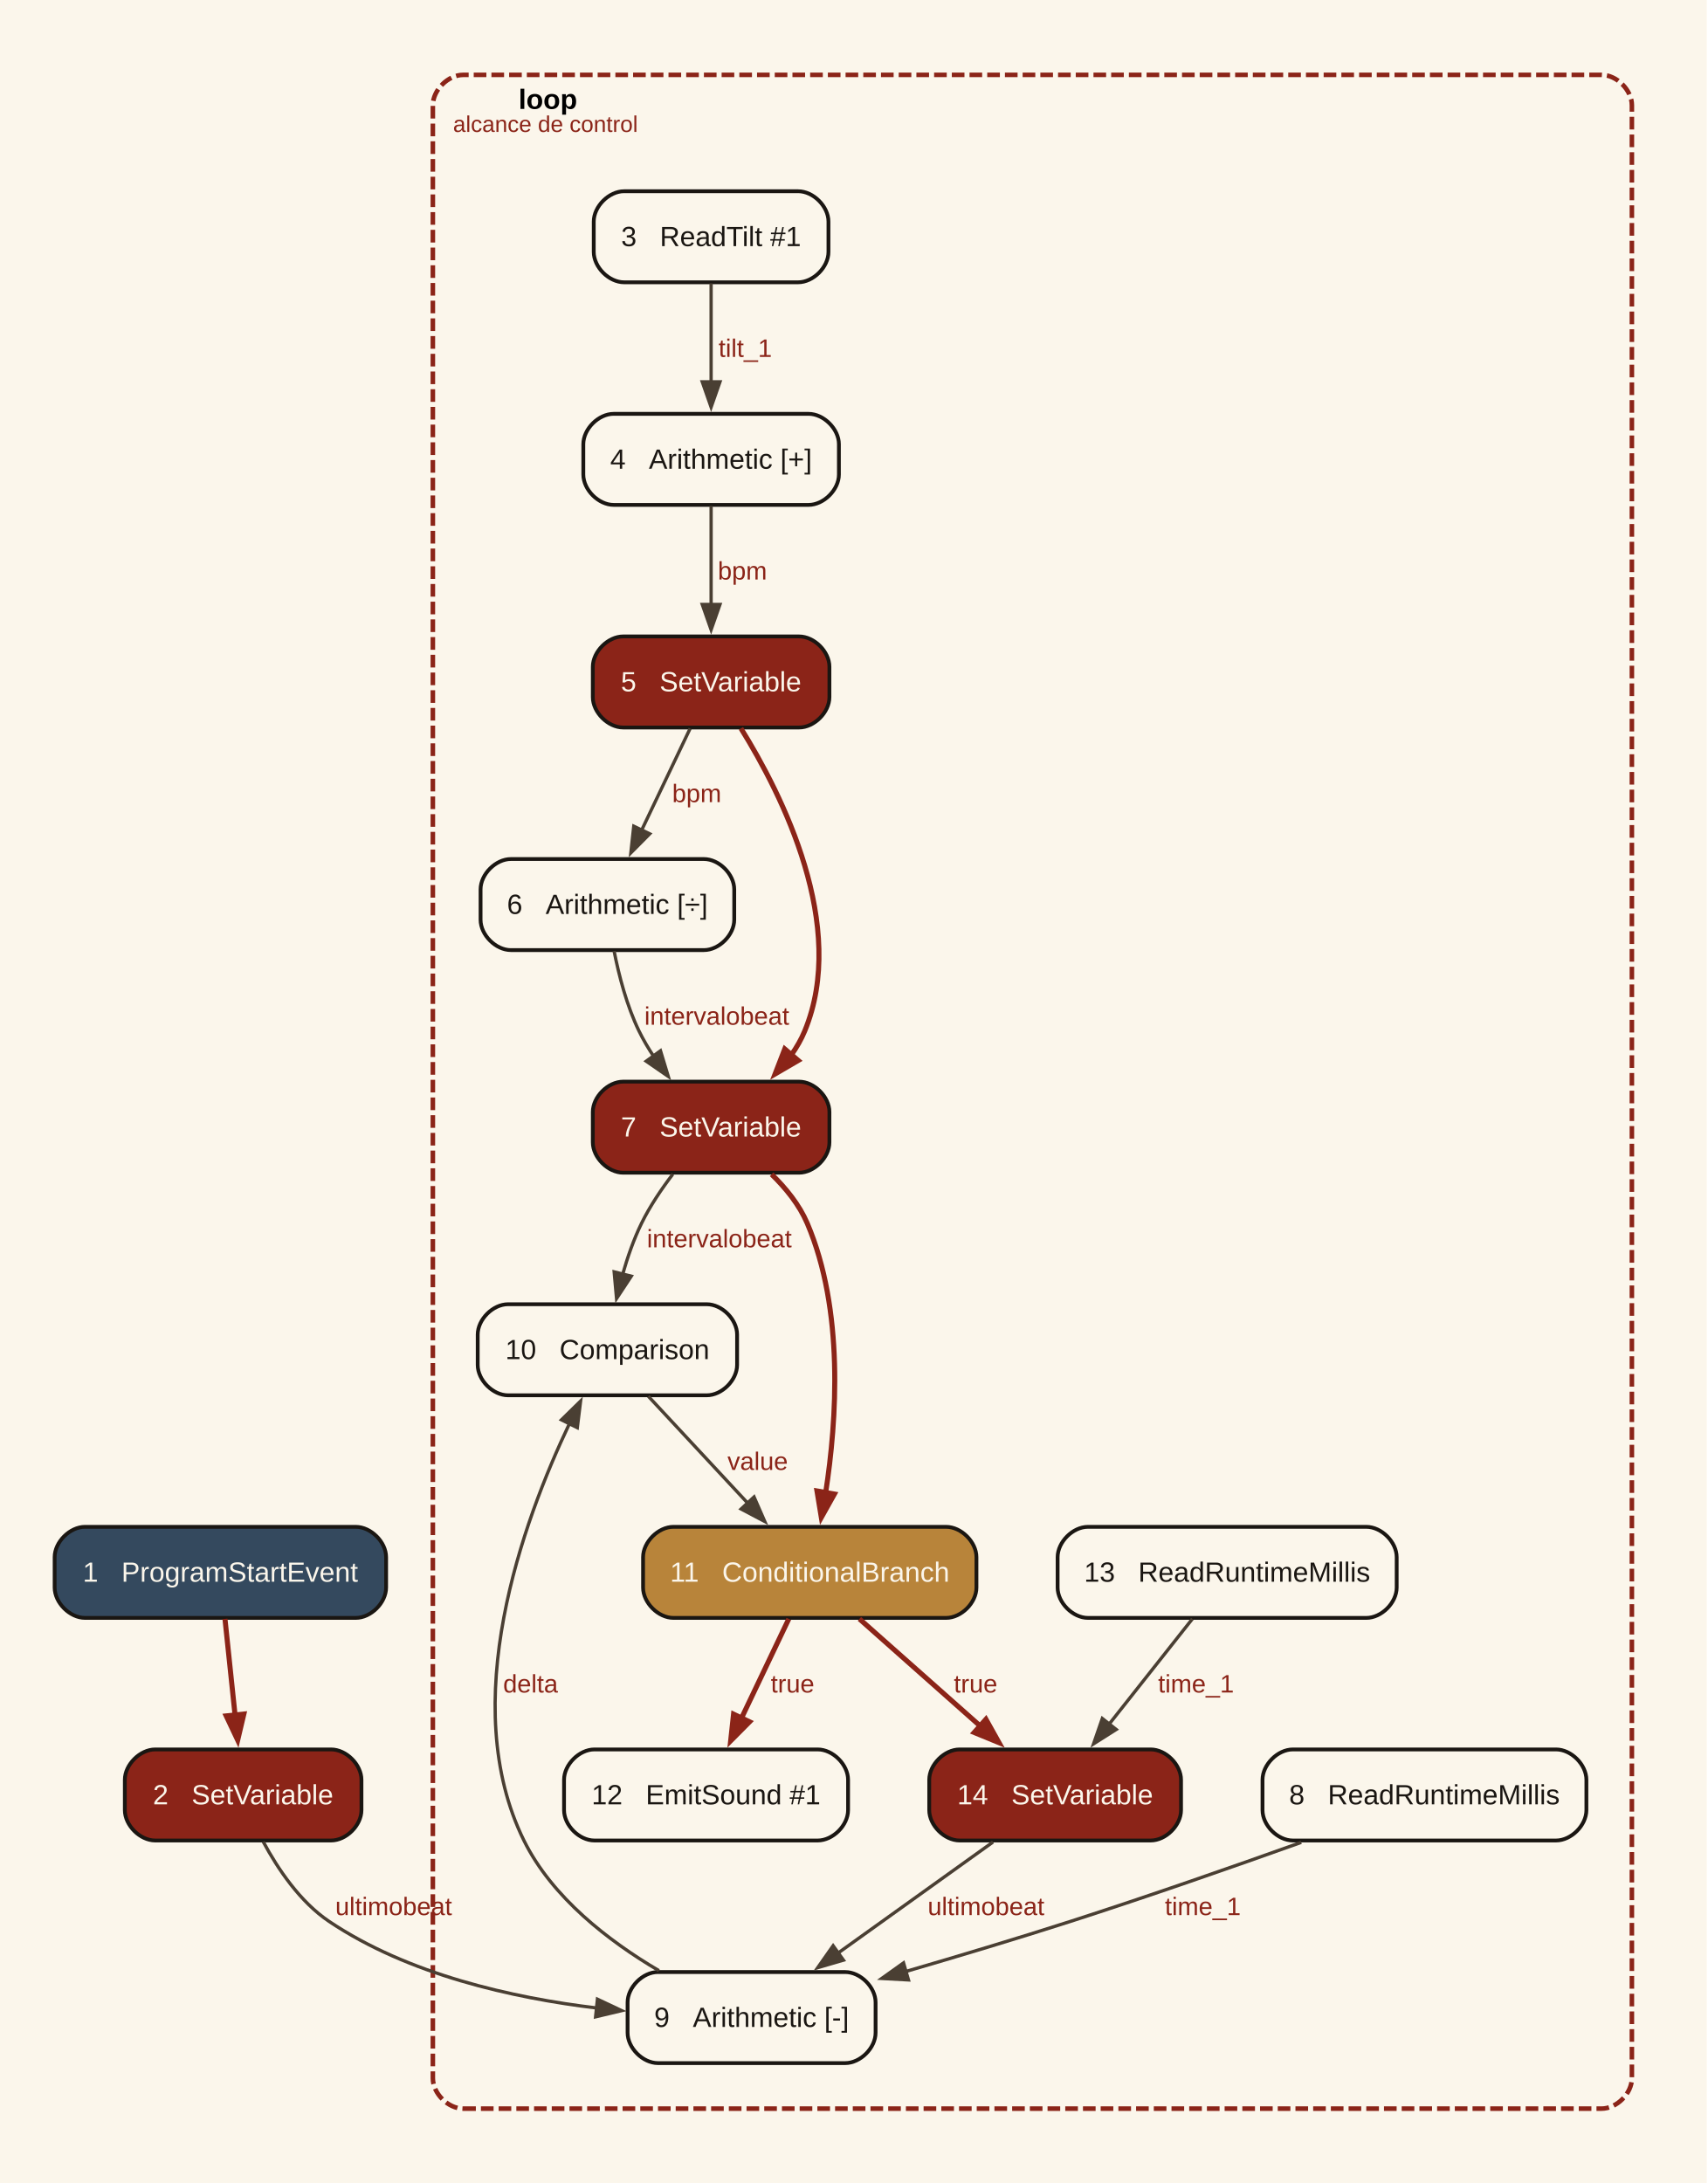
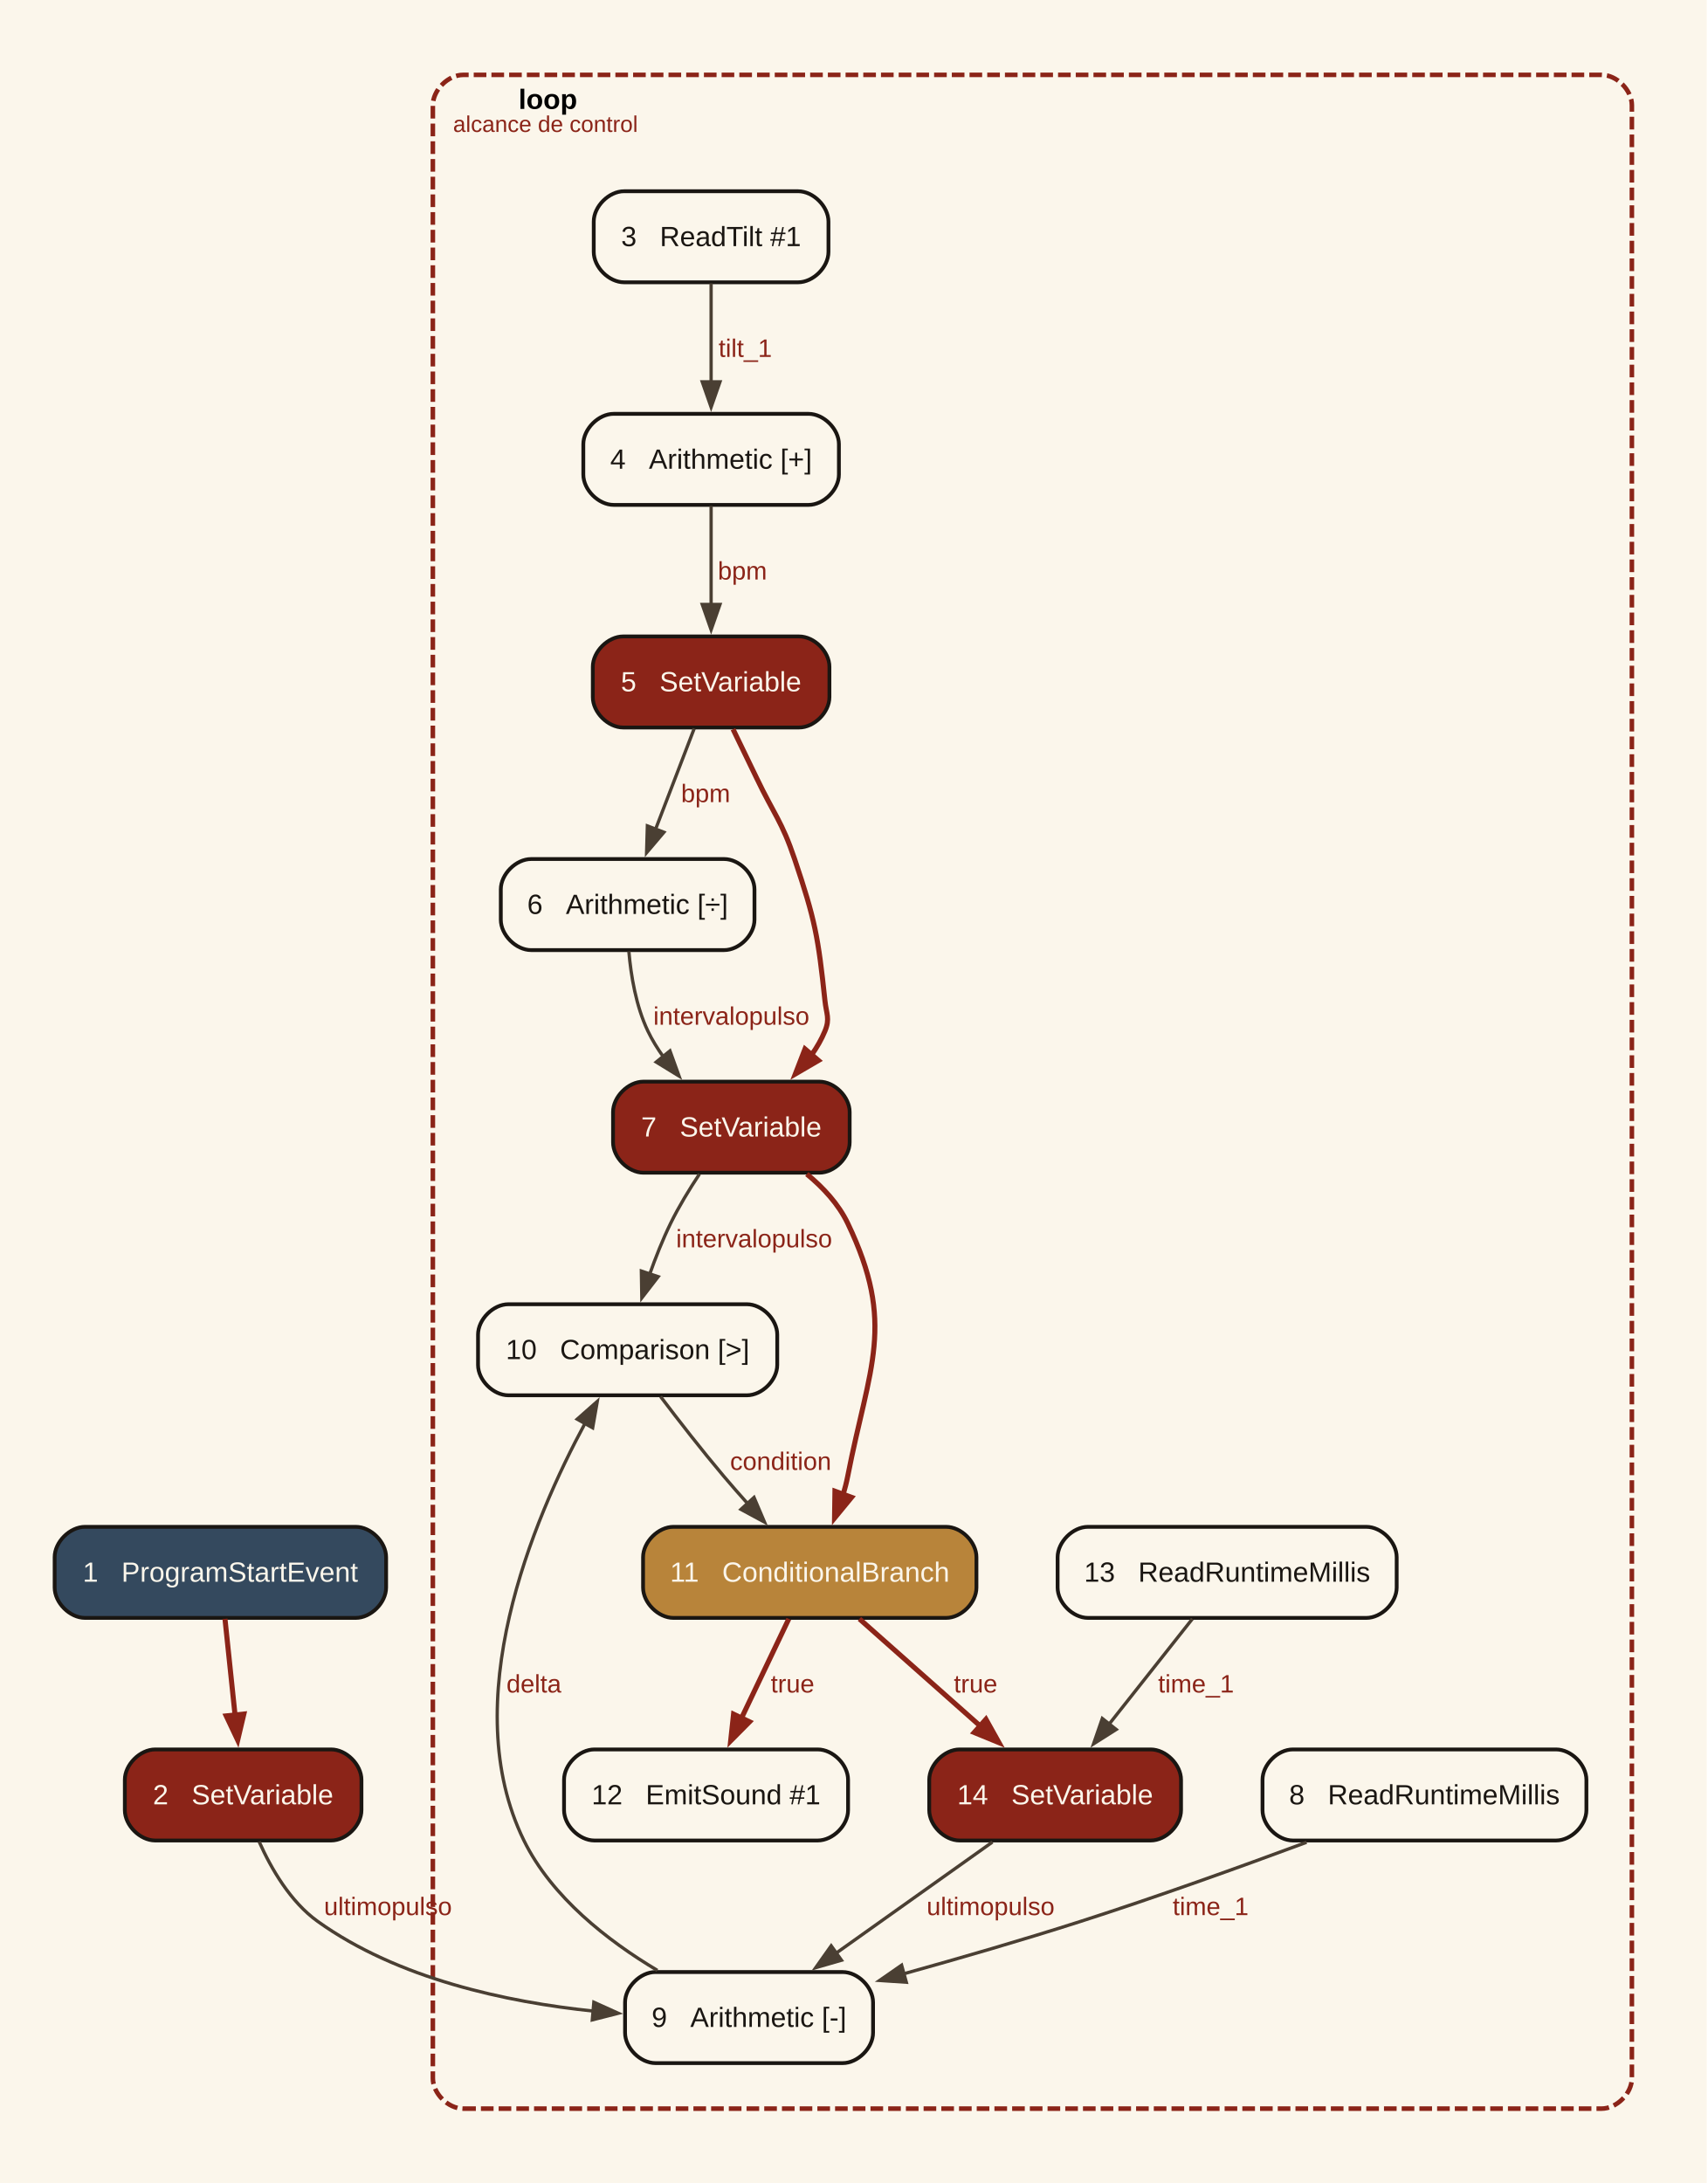
<svg xmlns="http://www.w3.org/2000/svg" width="675pt" height="863pt" viewBox="0.00 0.00 675.00 863.00">
  <g id="graph0" class="graph" transform="scale(1 1) rotate(0) translate(21.6 841.6)">
    <polygon fill="#fbf6eb" stroke="none" points="-21.6,21.6 -21.6,-841.6 653.12,-841.6 653.12,21.6 -21.6,21.6" />
    <g id="clust1" class="cluster">
      <path fill="#fbf6eb" stroke="#8b2418" stroke-width="1.8" stroke-dasharray="5,2" d="M161.52,-8C161.52,-8 611.52,-8 611.52,-8 617.52,-8 623.52,-14 623.52,-20 623.52,-20 623.52,-800 623.52,-800 623.52,-806 617.52,-812 611.52,-812 611.52,-812 161.52,-812 161.52,-812 155.52,-812 149.52,-806 149.52,-800 149.52,-800 149.52,-20 149.52,-20 149.52,-14 155.52,-8 161.52,-8" />
      <text xml:space="preserve" text-anchor="start" x="183.39" y="-798.55" font-family="Arial" font-weight="bold" font-size="11.00">loop</text>
      <text xml:space="preserve" text-anchor="start" x="157.52" y="-789.45" font-family="Arial" font-size="9.00" fill="#8b2418">alcance de control</text>
    </g>
    <g id="node1" class="node">
      <path fill="#34495e" stroke="#1a1612" stroke-width="1.5" d="M119.04,-238C119.04,-238 12,-238 12,-238 6,-238 0,-232 0,-226 0,-226 0,-214 0,-214 0,-208 6,-202 12,-202 12,-202 119.04,-202 119.04,-202 125.04,-202 131.04,-208 131.04,-214 131.04,-214 131.04,-226 131.04,-226 131.04,-232 125.04,-238 119.04,-238" />
      <text xml:space="preserve" text-anchor="middle" x="65.52" y="-216.3" font-family="Arial" font-size="11.00" fill="#fbf6eb">1   ProgramStartEvent</text>
    </g>
    <g id="node2" class="node">
      <path fill="#8b2418" stroke="#1a1612" stroke-width="1.5" d="M109.29,-150C109.29,-150 39.75,-150 39.75,-150 33.75,-150 27.75,-144 27.75,-138 27.75,-138 27.75,-126 27.75,-126 27.75,-120 33.75,-114 39.75,-114 39.75,-114 109.29,-114 109.29,-114 115.29,-114 121.29,-120 121.29,-126 121.29,-126 121.29,-138 121.29,-138 121.29,-144 115.29,-150 109.29,-150" />
      <text xml:space="preserve" text-anchor="middle" x="74.52" y="-128.3" font-family="Arial" font-size="11.00" fill="#fbf6eb">2   SetVariable</text>
    </g>
    <g id="edge1" class="edge">
      <path fill="none" stroke="#8b2418" stroke-width="2" d="M67.34,-201.6C68.49,-190.6 70.01,-176.08 71.36,-163.24" />
      <polygon fill="#8b2418" stroke="#8b2418" stroke-width="2" points="74.8,-163.99 72.36,-153.68 67.83,-163.26 74.8,-163.99" />
    </g>
    <g id="node9" class="node">
-       <path fill="#fbf6eb" stroke="#1a1612" stroke-width="1.5" d="M312.54,-62C312.54,-62 238.5,-62 238.5,-62 232.5,-62 226.5,-56 226.5,-50 226.5,-50 226.5,-38 226.5,-38 226.5,-32 232.5,-26 238.5,-26 238.5,-26 312.54,-26 312.54,-26 318.54,-26 324.54,-32 324.54,-38 324.54,-38 324.54,-50 324.54,-50 324.54,-56 318.54,-62 312.54,-62" />
-       <text xml:space="preserve" text-anchor="middle" x="275.52" y="-40.3" font-family="Arial" font-size="11.00" fill="#1a1612">9   Arithmetic [-]</text>
+       <path fill="#fbf6eb" stroke="#1a1612" stroke-width="1.5" d="M311.54,-62C311.54,-62 237.5,-62 237.5,-62 231.5,-62 225.5,-56 225.5,-50 225.5,-50 225.5,-38 225.5,-38 225.5,-32 231.5,-26 237.5,-26 237.5,-26 311.54,-26 311.54,-26 317.54,-26 323.54,-32 323.54,-38 323.54,-38 323.54,-50 323.54,-50 323.54,-56 317.54,-62 311.54,-62" />
+       <text xml:space="preserve" text-anchor="middle" x="274.52" y="-40.3" font-family="Arial" font-size="11.00" fill="#1a1612">9   Arithmetic [-]</text>
    </g>
    <g id="edge2" class="edge">
-       <path fill="none" stroke="#4a3f33" stroke-width="1.3" d="M82.48,-113.49C88.22,-102.8 97,-89.73 108.52,-82 139.73,-61.05 180.9,-51.77 214.56,-47.75" />
-       <polygon fill="#4a3f33" stroke="#4a3f33" stroke-width="1.3" points="214.58,-51.26 224.16,-46.74 213.85,-44.3 214.58,-51.26" />
-       <text xml:space="preserve" text-anchor="middle" x="134.02" y="-84.5" font-family="Arial" font-size="10.00" fill="#8b2418"> ultimobeat </text>
+       <path fill="none" stroke="#4a3f33" stroke-width="1.3" d="M80.86,-113.5C85.63,-102.81 93.2,-89.75 104.02,-82 135.66,-59.35 178.49,-50.11 213.3,-46.53" />
+       <polygon fill="#4a3f33" stroke="#4a3f33" stroke-width="1.3" points="213.16,-50.06 222.81,-45.7 212.55,-43.09 213.16,-50.06" />
+       <text xml:space="preserve" text-anchor="middle" x="131.77" y="-84.5" font-family="Arial" font-size="10.00" fill="#8b2418"> ultimopulso </text>
    </g>
    <g id="node3" class="node">
      <path fill="#fbf6eb" stroke="#1a1612" stroke-width="1.5" d="M293.91,-766C293.91,-766 225.12,-766 225.12,-766 219.12,-766 213.12,-760 213.12,-754 213.12,-754 213.12,-742 213.12,-742 213.12,-736 219.12,-730 225.12,-730 225.12,-730 293.91,-730 293.91,-730 299.91,-730 305.91,-736 305.91,-742 305.91,-742 305.91,-754 305.91,-754 305.91,-760 299.91,-766 293.91,-766" />
      <text xml:space="preserve" text-anchor="middle" x="259.52" y="-744.3" font-family="Arial" font-size="11.00" fill="#1a1612">3   ReadTilt #1</text>
    </g>
    <g id="node4" class="node">
      <path fill="#fbf6eb" stroke="#1a1612" stroke-width="1.5" d="M298.04,-678C298.04,-678 221,-678 221,-678 215,-678 209,-672 209,-666 209,-666 209,-654 209,-654 209,-648 215,-642 221,-642 221,-642 298.04,-642 298.04,-642 304.04,-642 310.04,-648 310.04,-654 310.04,-654 310.04,-666 310.04,-666 310.04,-672 304.04,-678 298.04,-678" />
      <text xml:space="preserve" text-anchor="middle" x="259.52" y="-656.3" font-family="Arial" font-size="11.00" fill="#1a1612">4   Arithmetic [+]</text>
    </g>
    <g id="edge3" class="edge">
      <path fill="none" stroke="#4a3f33" stroke-width="1.3" d="M259.52,-729.6C259.52,-718.36 259.52,-703.47 259.52,-690.43" />
      <polygon fill="#4a3f33" stroke="#4a3f33" stroke-width="1.3" points="263.02,-690.64 259.52,-680.64 256.02,-690.64 263.02,-690.64" />
      <text xml:space="preserve" text-anchor="middle" x="273.02" y="-700.5" font-family="Arial" font-size="10.00" fill="#8b2418"> tilt_1 </text>
    </g>
    <g id="node5" class="node">
      <path fill="#8b2418" stroke="#1a1612" stroke-width="1.5" d="M294.29,-590C294.29,-590 224.75,-590 224.75,-590 218.75,-590 212.75,-584 212.75,-578 212.75,-578 212.75,-566 212.75,-566 212.75,-560 218.75,-554 224.75,-554 224.75,-554 294.29,-554 294.29,-554 300.29,-554 306.29,-560 306.29,-566 306.29,-566 306.29,-578 306.29,-578 306.29,-584 300.29,-590 294.29,-590" />
      <text xml:space="preserve" text-anchor="middle" x="259.52" y="-568.3" font-family="Arial" font-size="11.00" fill="#fbf6eb">5   SetVariable</text>
    </g>
    <g id="edge4" class="edge">
      <path fill="none" stroke="#4a3f33" stroke-width="1.3" d="M259.52,-641.6C259.52,-630.36 259.52,-615.47 259.52,-602.43" />
      <polygon fill="#4a3f33" stroke="#4a3f33" stroke-width="1.3" points="263.02,-602.64 259.52,-592.64 256.02,-602.64 263.02,-602.64" />
      <text xml:space="preserve" text-anchor="middle" x="271.89" y="-612.5" font-family="Arial" font-size="10.00" fill="#8b2418"> bpm </text>
    </g>
    <g id="node6" class="node">
-       <path fill="#fbf6eb" stroke="#1a1612" stroke-width="1.5" d="M256.66,-502C256.66,-502 180.38,-502 180.38,-502 174.38,-502 168.38,-496 168.38,-490 168.38,-490 168.38,-478 168.38,-478 168.38,-472 174.38,-466 180.38,-466 180.38,-466 256.66,-466 256.66,-466 262.66,-466 268.66,-472 268.66,-478 268.66,-478 268.66,-490 268.66,-490 268.66,-496 262.66,-502 256.66,-502" />
-       <text xml:space="preserve" text-anchor="middle" x="218.52" y="-480.3" font-family="Arial" font-size="11.00" fill="#1a1612">6   Arithmetic [÷]</text>
+       <path fill="#fbf6eb" stroke="#1a1612" stroke-width="1.5" d="M264.66,-502C264.66,-502 188.38,-502 188.38,-502 182.38,-502 176.38,-496 176.38,-490 176.38,-490 176.38,-478 176.38,-478 176.38,-472 182.38,-466 188.38,-466 188.38,-466 264.66,-466 264.66,-466 270.66,-466 276.66,-472 276.66,-478 276.66,-478 276.66,-490 276.66,-490 276.66,-496 270.66,-502 264.66,-502" />
+       <text xml:space="preserve" text-anchor="middle" x="226.52" y="-480.3" font-family="Arial" font-size="11.00" fill="#1a1612">6   Arithmetic [÷]</text>
    </g>
    <g id="edge6" class="edge">
-       <path fill="none" stroke="#4a3f33" stroke-width="1.3" d="M251.22,-553.6C245.7,-542.02 238.33,-526.54 231.97,-513.22" />
-       <polygon fill="#4a3f33" stroke="#4a3f33" stroke-width="1.3" points="235.25,-511.97 227.79,-504.45 228.94,-514.98 235.25,-511.97" />
-       <text xml:space="preserve" text-anchor="middle" x="253.85" y="-524.5" font-family="Arial" font-size="10.00" fill="#8b2418"> bpm </text>
+       <path fill="none" stroke="#4a3f33" stroke-width="1.3" d="M252.84,-553.6C248.44,-542.13 242.58,-526.85 237.5,-513.62" />
+       <polygon fill="#4a3f33" stroke="#4a3f33" stroke-width="1.3" points="240.86,-512.59 234.01,-504.51 234.32,-515.1 240.86,-512.59" />
+       <text xml:space="preserve" text-anchor="middle" x="257.37" y="-524.5" font-family="Arial" font-size="10.00" fill="#8b2418"> bpm </text>
    </g>
    <g id="node7" class="node">
-       <path fill="#8b2418" stroke="#1a1612" stroke-width="1.5" d="M294.29,-414C294.29,-414 224.75,-414 224.75,-414 218.75,-414 212.75,-408 212.75,-402 212.75,-402 212.75,-390 212.75,-390 212.75,-384 218.75,-378 224.75,-378 224.75,-378 294.29,-378 294.29,-378 300.29,-378 306.29,-384 306.29,-390 306.29,-390 306.29,-402 306.29,-402 306.29,-408 300.29,-414 294.29,-414" />
-       <text xml:space="preserve" text-anchor="middle" x="259.52" y="-392.3" font-family="Arial" font-size="11.00" fill="#fbf6eb">7   SetVariable</text>
+       <path fill="#8b2418" stroke="#1a1612" stroke-width="1.5" d="M302.29,-414C302.29,-414 232.75,-414 232.75,-414 226.75,-414 220.75,-408 220.75,-402 220.75,-402 220.75,-390 220.75,-390 220.75,-384 226.75,-378 232.75,-378 232.75,-378 302.29,-378 302.29,-378 308.29,-378 314.29,-384 314.29,-390 314.29,-390 314.29,-402 314.29,-402 314.29,-408 308.29,-414 302.29,-414" />
+       <text xml:space="preserve" text-anchor="middle" x="267.52" y="-392.3" font-family="Arial" font-size="11.00" fill="#fbf6eb">7   SetVariable</text>
    </g>
    <g id="edge5" class="edge">
-       <path fill="none" stroke="#8b2418" stroke-width="2" d="M271.31,-553.66C287.74,-527.19 313.68,-475.43 296.52,-434 295.17,-430.73 293.37,-427.6 291.29,-424.64" />
-       <polygon fill="#8b2418" stroke="#8b2418" stroke-width="2" points="293.96,-422.37 284.81,-417.03 288.63,-426.91 293.96,-422.37" />
+       <path fill="none" stroke="#8b2418" stroke-width="2" d="M268.18,-553.33C271.16,-547.22 274.5,-540.32 277.52,-534 284.29,-519.83 287.51,-516.89 292.52,-502 300.64,-477.88 301.84,-471.31 304.52,-446 305.08,-440.7 306.56,-438.93 304.52,-434 303.17,-430.73 301.37,-427.6 299.29,-424.64" />
+       <polygon fill="#8b2418" stroke="#8b2418" stroke-width="2" points="301.96,-422.37 292.81,-417.03 296.63,-426.91 301.96,-422.37" />
    </g>
    <g id="edge7" class="edge">
-       <path fill="none" stroke="#4a3f33" stroke-width="1.3" d="M221.17,-465.62C223.07,-455.97 226.18,-443.95 231.02,-434 232.69,-430.57 234.7,-427.16 236.88,-423.87" />
-       <polygon fill="#4a3f33" stroke="#4a3f33" stroke-width="1.3" points="239.51,-426.2 242.58,-416.06 233.86,-422.08 239.51,-426.2" />
-       <text xml:space="preserve" text-anchor="middle" x="261.77" y="-436.5" font-family="Arial" font-size="10.00" fill="#8b2418"> intervalobeat </text>
+       <path fill="none" stroke="#4a3f33" stroke-width="1.3" d="M227,-465.51C227.83,-455.83 229.84,-443.8 234.52,-434 236.19,-430.5 238.29,-427.09 240.62,-423.85" />
+       <polygon fill="#4a3f33" stroke="#4a3f33" stroke-width="1.3" points="243.25,-426.16 246.85,-416.2 237.82,-421.74 243.25,-426.16" />
+       <text xml:space="preserve" text-anchor="middle" x="267.52" y="-436.5" font-family="Arial" font-size="10.00" fill="#8b2418"> intervalopulso </text>
    </g>
    <g id="node10" class="node">
-       <path fill="#fbf6eb" stroke="#1a1612" stroke-width="1.5" d="M257.79,-326C257.79,-326 179.25,-326 179.25,-326 173.25,-326 167.25,-320 167.25,-314 167.25,-314 167.25,-302 167.25,-302 167.25,-296 173.25,-290 179.25,-290 179.25,-290 257.79,-290 257.79,-290 263.79,-290 269.79,-296 269.79,-302 269.79,-302 269.79,-314 269.79,-314 269.79,-320 263.79,-326 257.79,-326" />
-       <text xml:space="preserve" text-anchor="middle" x="218.52" y="-304.3" font-family="Arial" font-size="11.00" fill="#1a1612">10   Comparison</text>
+       <path fill="#fbf6eb" stroke="#1a1612" stroke-width="1.5" d="M273.66,-326C273.66,-326 179.38,-326 179.38,-326 173.38,-326 167.38,-320 167.38,-314 167.38,-314 167.38,-302 167.38,-302 167.38,-296 173.38,-290 179.38,-290 179.38,-290 273.66,-290 273.66,-290 279.66,-290 285.66,-296 285.66,-302 285.66,-302 285.66,-314 285.66,-314 285.66,-320 279.66,-326 273.66,-326" />
+       <text xml:space="preserve" text-anchor="middle" x="226.52" y="-304.3" font-family="Arial" font-size="11.00" fill="#1a1612">10   Comparison [&gt;]</text>
    </g>
    <g id="edge9" class="edge">
-       <path fill="none" stroke="#4a3f33" stroke-width="1.3" d="M244.38,-377.42C239.9,-371.55 235.32,-364.76 232.02,-358 228.93,-351.68 226.46,-344.54 224.52,-337.71" />
-       <polygon fill="#4a3f33" stroke="#4a3f33" stroke-width="1.3" points="227.97,-337.09 222.14,-328.25 221.19,-338.8 227.97,-337.09" />
-       <text xml:space="preserve" text-anchor="middle" x="262.77" y="-348.5" font-family="Arial" font-size="10.00" fill="#8b2418"> intervalobeat </text>
+       <path fill="none" stroke="#4a3f33" stroke-width="1.3" d="M254.9,-377.45C250.93,-371.46 246.75,-364.6 243.52,-358 240.38,-351.57 237.55,-344.42 235.14,-337.6" />
+       <polygon fill="#4a3f33" stroke="#4a3f33" stroke-width="1.3" points="238.6,-336.9 232.13,-328.51 231.95,-339.11 238.6,-336.9" />
+       <text xml:space="preserve" text-anchor="middle" x="276.52" y="-348.5" font-family="Arial" font-size="10.00" fill="#8b2418"> intervalopulso </text>
    </g>
    <g id="node11" class="node">
      <path fill="#b8843a" stroke="#1a1612" stroke-width="1.5" d="M352.41,-238C352.41,-238 244.62,-238 244.62,-238 238.62,-238 232.62,-232 232.62,-226 232.62,-226 232.62,-214 232.62,-214 232.62,-208 238.62,-202 244.62,-202 244.62,-202 352.41,-202 352.41,-202 358.41,-202 364.41,-208 364.41,-214 364.41,-214 364.41,-226 364.41,-226 364.41,-232 358.41,-238 352.41,-238" />
      <text xml:space="preserve" text-anchor="middle" x="298.52" y="-216.3" font-family="Arial" font-size="11.00" fill="#fbf6eb">11   ConditionalBranch</text>
    </g>
    <g id="edge8" class="edge">
-       <path fill="none" stroke="#8b2418" stroke-width="2" d="M283.43,-377.36C289.11,-371.85 294.41,-365.28 297.52,-358 312.11,-323.78 309.25,-280.23 304.81,-251.53" />
-       <polygon fill="#8b2418" stroke="#8b2418" stroke-width="2" points="308.26,-250.97 303.09,-241.72 301.37,-252.18 308.26,-250.97" />
+       <path fill="none" stroke="#8b2418" stroke-width="2" d="M297.35,-377.46C303.87,-372.1 309.89,-365.58 313.52,-358 332.72,-317.92 322.03,-301.62 313.52,-258 313.04,-255.55 312.4,-253.06 311.66,-250.58" />
+       <polygon fill="#8b2418" stroke="#8b2418" stroke-width="2" points="315.05,-249.67 308.32,-241.48 308.47,-252.08 315.05,-249.67" />
    </g>
    <g id="node8" class="node">
      <path fill="#fbf6eb" stroke="#1a1612" stroke-width="1.5" d="M593.54,-150C593.54,-150 489.5,-150 489.5,-150 483.5,-150 477.5,-144 477.5,-138 477.5,-138 477.5,-126 477.5,-126 477.5,-120 483.5,-114 489.5,-114 489.5,-114 593.54,-114 593.54,-114 599.54,-114 605.54,-120 605.54,-126 605.54,-126 605.54,-138 605.54,-138 605.54,-144 599.54,-150 593.54,-150" />
      <text xml:space="preserve" text-anchor="middle" x="541.52" y="-128.3" font-family="Arial" font-size="11.00" fill="#1a1612">8   ReadRuntimeMillis</text>
    </g>
    <g id="edge10" class="edge">
-       <path fill="none" stroke="#4a3f33" stroke-width="1.3" d="M492.81,-113.26C465.99,-103.67 432.04,-91.82 401.52,-82 380.37,-75.2 357.06,-68.21 336.31,-62.17" />
-       <polygon fill="#4a3f33" stroke="#4a3f33" stroke-width="1.3" points="337.54,-58.88 326.96,-59.46 335.59,-65.61 337.54,-58.88" />
-       <text xml:space="preserve" text-anchor="middle" x="453.91" y="-84.5" font-family="Arial" font-size="10.00" fill="#8b2418"> time_1 </text>
+       <path fill="none" stroke="#4a3f33" stroke-width="1.3" d="M494.91,-113.29C468.78,-103.59 435.51,-91.62 405.52,-82 382.81,-74.71 357.65,-67.42 335.5,-61.26" />
+       <polygon fill="#4a3f33" stroke="#4a3f33" stroke-width="1.3" points="336.69,-57.96 326.12,-58.67 334.83,-64.71 336.69,-57.96" />
+       <text xml:space="preserve" text-anchor="middle" x="456.99" y="-84.5" font-family="Arial" font-size="10.00" fill="#8b2418"> time_1 </text>
    </g>
    <g id="edge11" class="edge">
-       <path fill="none" stroke="#4a3f33" stroke-width="1.3" d="M238.88,-62.55C219.17,-74.15 196.67,-91.4 185.52,-114 158.82,-168.1 185.01,-239.95 203.58,-278.94" />
-       <polygon fill="#4a3f33" stroke="#4a3f33" stroke-width="1.3" points="200.35,-280.3 207.92,-287.71 206.62,-277.2 200.35,-280.3" />
-       <text xml:space="preserve" text-anchor="middle" x="188.14" y="-172.5" font-family="Arial" font-size="10.00" fill="#8b2418"> delta </text>
+       <path fill="none" stroke="#4a3f33" stroke-width="1.3" d="M238.28,-62.65C218.78,-74.28 196.53,-91.53 185.52,-114 158.72,-168.69 188.92,-240.5 209.87,-279.28" />
+       <polygon fill="#4a3f33" stroke="#4a3f33" stroke-width="1.3" points="206.58,-280.56 214.52,-287.58 212.69,-277.14 206.58,-280.56" />
+       <text xml:space="preserve" text-anchor="middle" x="189.46" y="-172.5" font-family="Arial" font-size="10.00" fill="#8b2418"> delta </text>
    </g>
    <g id="edge12" class="edge">
-       <path fill="none" stroke="#4a3f33" stroke-width="1.3" d="M234.71,-289.6C246.02,-277.44 261.32,-260.99 274.11,-247.24" />
-       <polygon fill="#4a3f33" stroke="#4a3f33" stroke-width="1.3" points="276.49,-249.82 280.74,-240.11 271.37,-245.05 276.49,-249.82" />
-       <text xml:space="preserve" text-anchor="middle" x="277.93" y="-260.5" font-family="Arial" font-size="10.00" fill="#8b2418"> value </text>
+       <path fill="none" stroke="#4a3f33" stroke-width="1.3" d="M239.54,-289.49C246.72,-280.01 255.91,-268.2 264.52,-258 267.54,-254.43 270.78,-250.73 274.02,-247.12" />
+       <polygon fill="#4a3f33" stroke="#4a3f33" stroke-width="1.3" points="276.48,-249.62 280.63,-239.87 271.31,-244.9 276.48,-249.62" />
+       <text xml:space="preserve" text-anchor="middle" x="287.02" y="-260.5" font-family="Arial" font-size="10.00" fill="#8b2418"> condition </text>
    </g>
    <g id="node12" class="node">
      <path fill="#fbf6eb" stroke="#1a1612" stroke-width="1.5" d="M301.66,-150C301.66,-150 213.38,-150 213.38,-150 207.38,-150 201.38,-144 201.38,-138 201.38,-138 201.38,-126 201.38,-126 201.38,-120 207.38,-114 213.38,-114 213.38,-114 301.66,-114 301.66,-114 307.66,-114 313.66,-120 313.66,-126 313.66,-126 313.66,-138 313.66,-138 313.66,-144 307.66,-150 301.66,-150" />
      <text xml:space="preserve" text-anchor="middle" x="257.52" y="-128.3" font-family="Arial" font-size="11.00" fill="#1a1612">12   EmitSound #1</text>
    </g>
    <g id="edge13" class="edge">
      <path fill="none" stroke="#8b2418" stroke-width="2" d="M290.22,-201.6C284.87,-190.36 277.77,-175.47 271.55,-162.43" />
      <polygon fill="#8b2418" stroke="#8b2418" stroke-width="2" points="274.71,-160.93 267.25,-153.41 268.39,-163.94 274.71,-160.93" />
      <text xml:space="preserve" text-anchor="middle" x="291.72" y="-172.5" font-family="Arial" font-size="10.00" fill="#8b2418"> true </text>
    </g>
    <g id="node14" class="node">
      <path fill="#8b2418" stroke="#1a1612" stroke-width="1.5" d="M433.29,-150C433.29,-150 357.75,-150 357.75,-150 351.75,-150 345.75,-144 345.75,-138 345.75,-138 345.75,-126 345.75,-126 345.75,-120 351.75,-114 357.75,-114 357.75,-114 433.29,-114 433.29,-114 439.29,-114 445.29,-120 445.29,-126 445.29,-126 445.29,-138 445.29,-138 445.29,-144 439.29,-150 433.29,-150" />
      <text xml:space="preserve" text-anchor="middle" x="395.52" y="-128.3" font-family="Arial" font-size="11.00" fill="#fbf6eb">14   SetVariable</text>
    </g>
    <g id="edge14" class="edge">
      <path fill="none" stroke="#8b2418" stroke-width="2" d="M318.15,-201.6C331.86,-189.44 350.42,-172.99 365.92,-159.24" />
      <polygon fill="#8b2418" stroke="#8b2418" stroke-width="2" points="368.16,-161.93 373.32,-152.68 363.52,-156.7 368.16,-161.93" />
      <text xml:space="preserve" text-anchor="middle" x="364.08" y="-172.5" font-family="Arial" font-size="10.00" fill="#8b2418"> true </text>
    </g>
    <g id="node13" class="node">
      <path fill="#fbf6eb" stroke="#1a1612" stroke-width="1.5" d="M518.54,-238C518.54,-238 408.5,-238 408.5,-238 402.5,-238 396.5,-232 396.5,-226 396.5,-226 396.5,-214 396.5,-214 396.5,-208 402.5,-202 408.5,-202 408.5,-202 518.54,-202 518.54,-202 524.54,-202 530.54,-208 530.54,-214 530.54,-214 530.54,-226 530.54,-226 530.54,-232 524.54,-238 518.54,-238" />
      <text xml:space="preserve" text-anchor="middle" x="463.52" y="-216.3" font-family="Arial" font-size="11.00" fill="#1a1612">13   ReadRuntimeMillis</text>
    </g>
    <g id="edge15" class="edge">
      <path fill="none" stroke="#4a3f33" stroke-width="1.3" d="M449.76,-201.6C440.33,-189.67 427.63,-173.61 416.89,-160.03" />
      <polygon fill="#4a3f33" stroke="#4a3f33" stroke-width="1.3" points="419.66,-157.89 410.71,-152.22 414.17,-162.23 419.66,-157.89" />
      <text xml:space="preserve" text-anchor="middle" x="451.22" y="-172.5" font-family="Arial" font-size="10.00" fill="#8b2418"> time_1 </text>
    </g>
    <g id="edge16" class="edge">
-       <path fill="none" stroke="#4a3f33" stroke-width="1.3" d="M370.95,-113.39C353.23,-100.69 329.1,-83.4 309.53,-69.38" />
-       <polygon fill="#4a3f33" stroke="#4a3f33" stroke-width="1.3" points="311.83,-66.71 301.66,-63.73 307.75,-72.4 311.83,-66.71" />
-       <text xml:space="preserve" text-anchor="middle" x="368.2" y="-84.5" font-family="Arial" font-size="10.00" fill="#8b2418"> ultimobeat </text>
+       <path fill="none" stroke="#4a3f33" stroke-width="1.3" d="M370.74,-113.39C352.88,-100.69 328.54,-83.4 308.82,-69.38" />
+       <polygon fill="#4a3f33" stroke="#4a3f33" stroke-width="1.3" points="311.05,-66.67 300.87,-63.73 306.99,-72.37 311.05,-66.67" />
+       <text xml:space="preserve" text-anchor="middle" x="370.01" y="-84.5" font-family="Arial" font-size="10.00" fill="#8b2418"> ultimopulso </text>
    </g>
  </g>
</svg>
